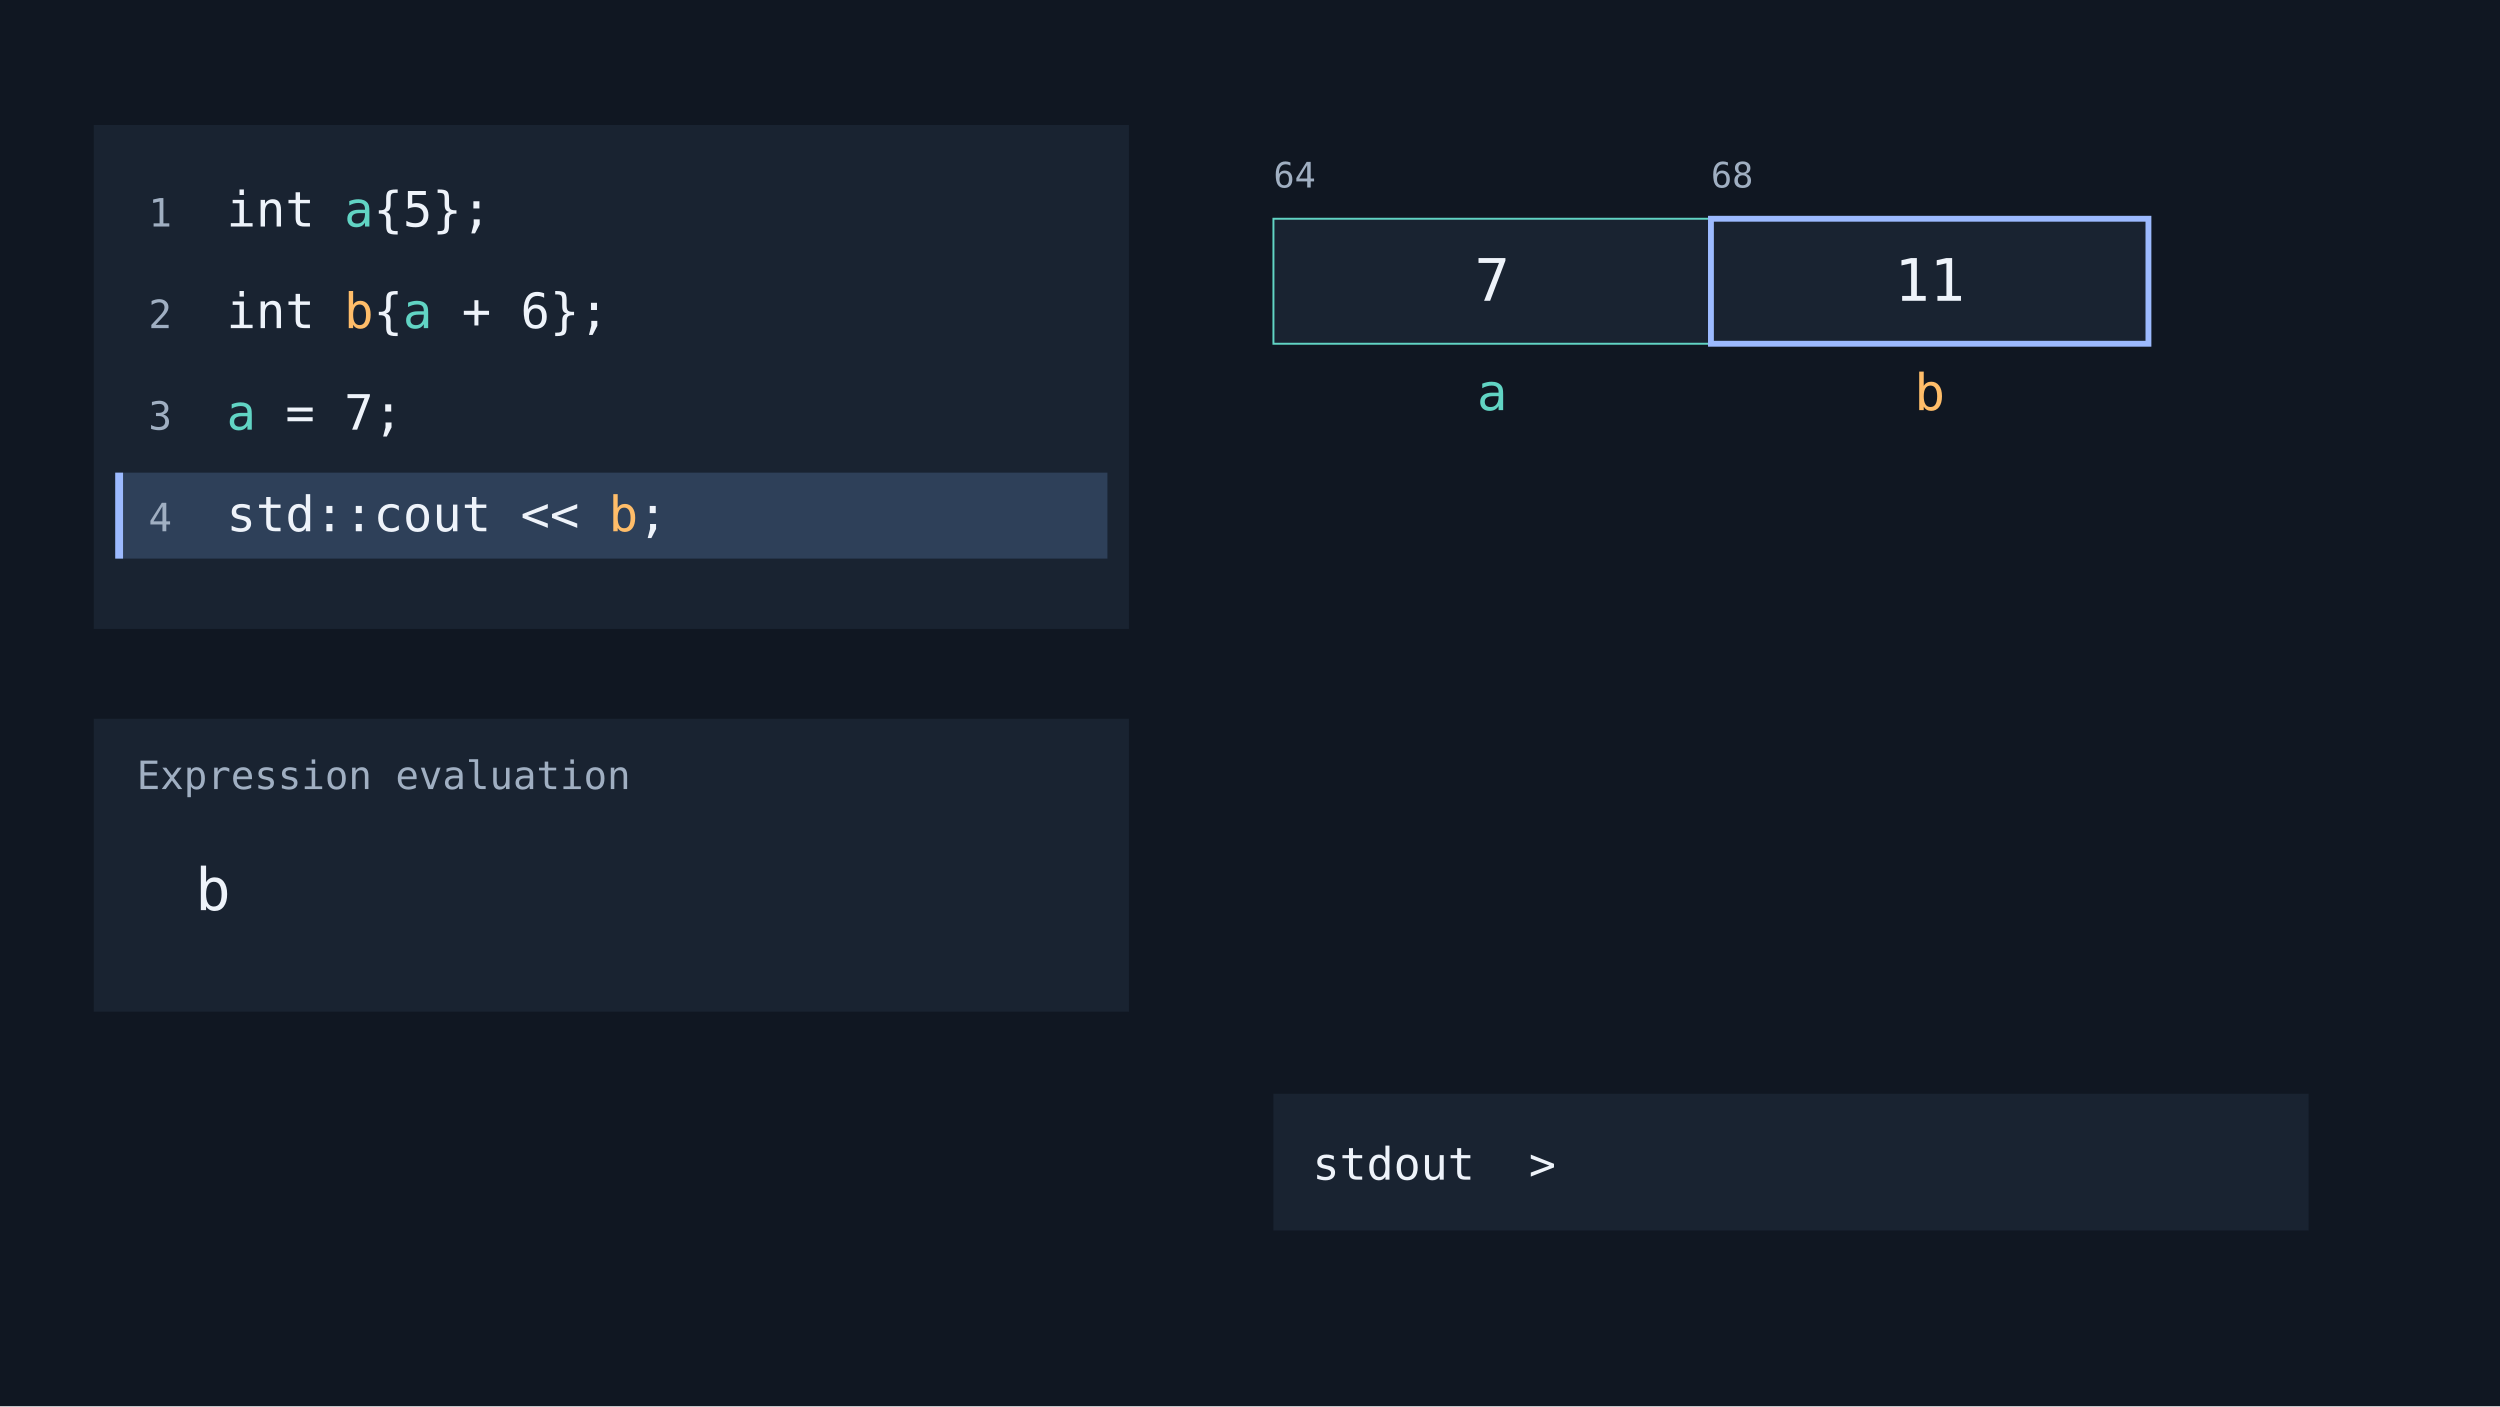
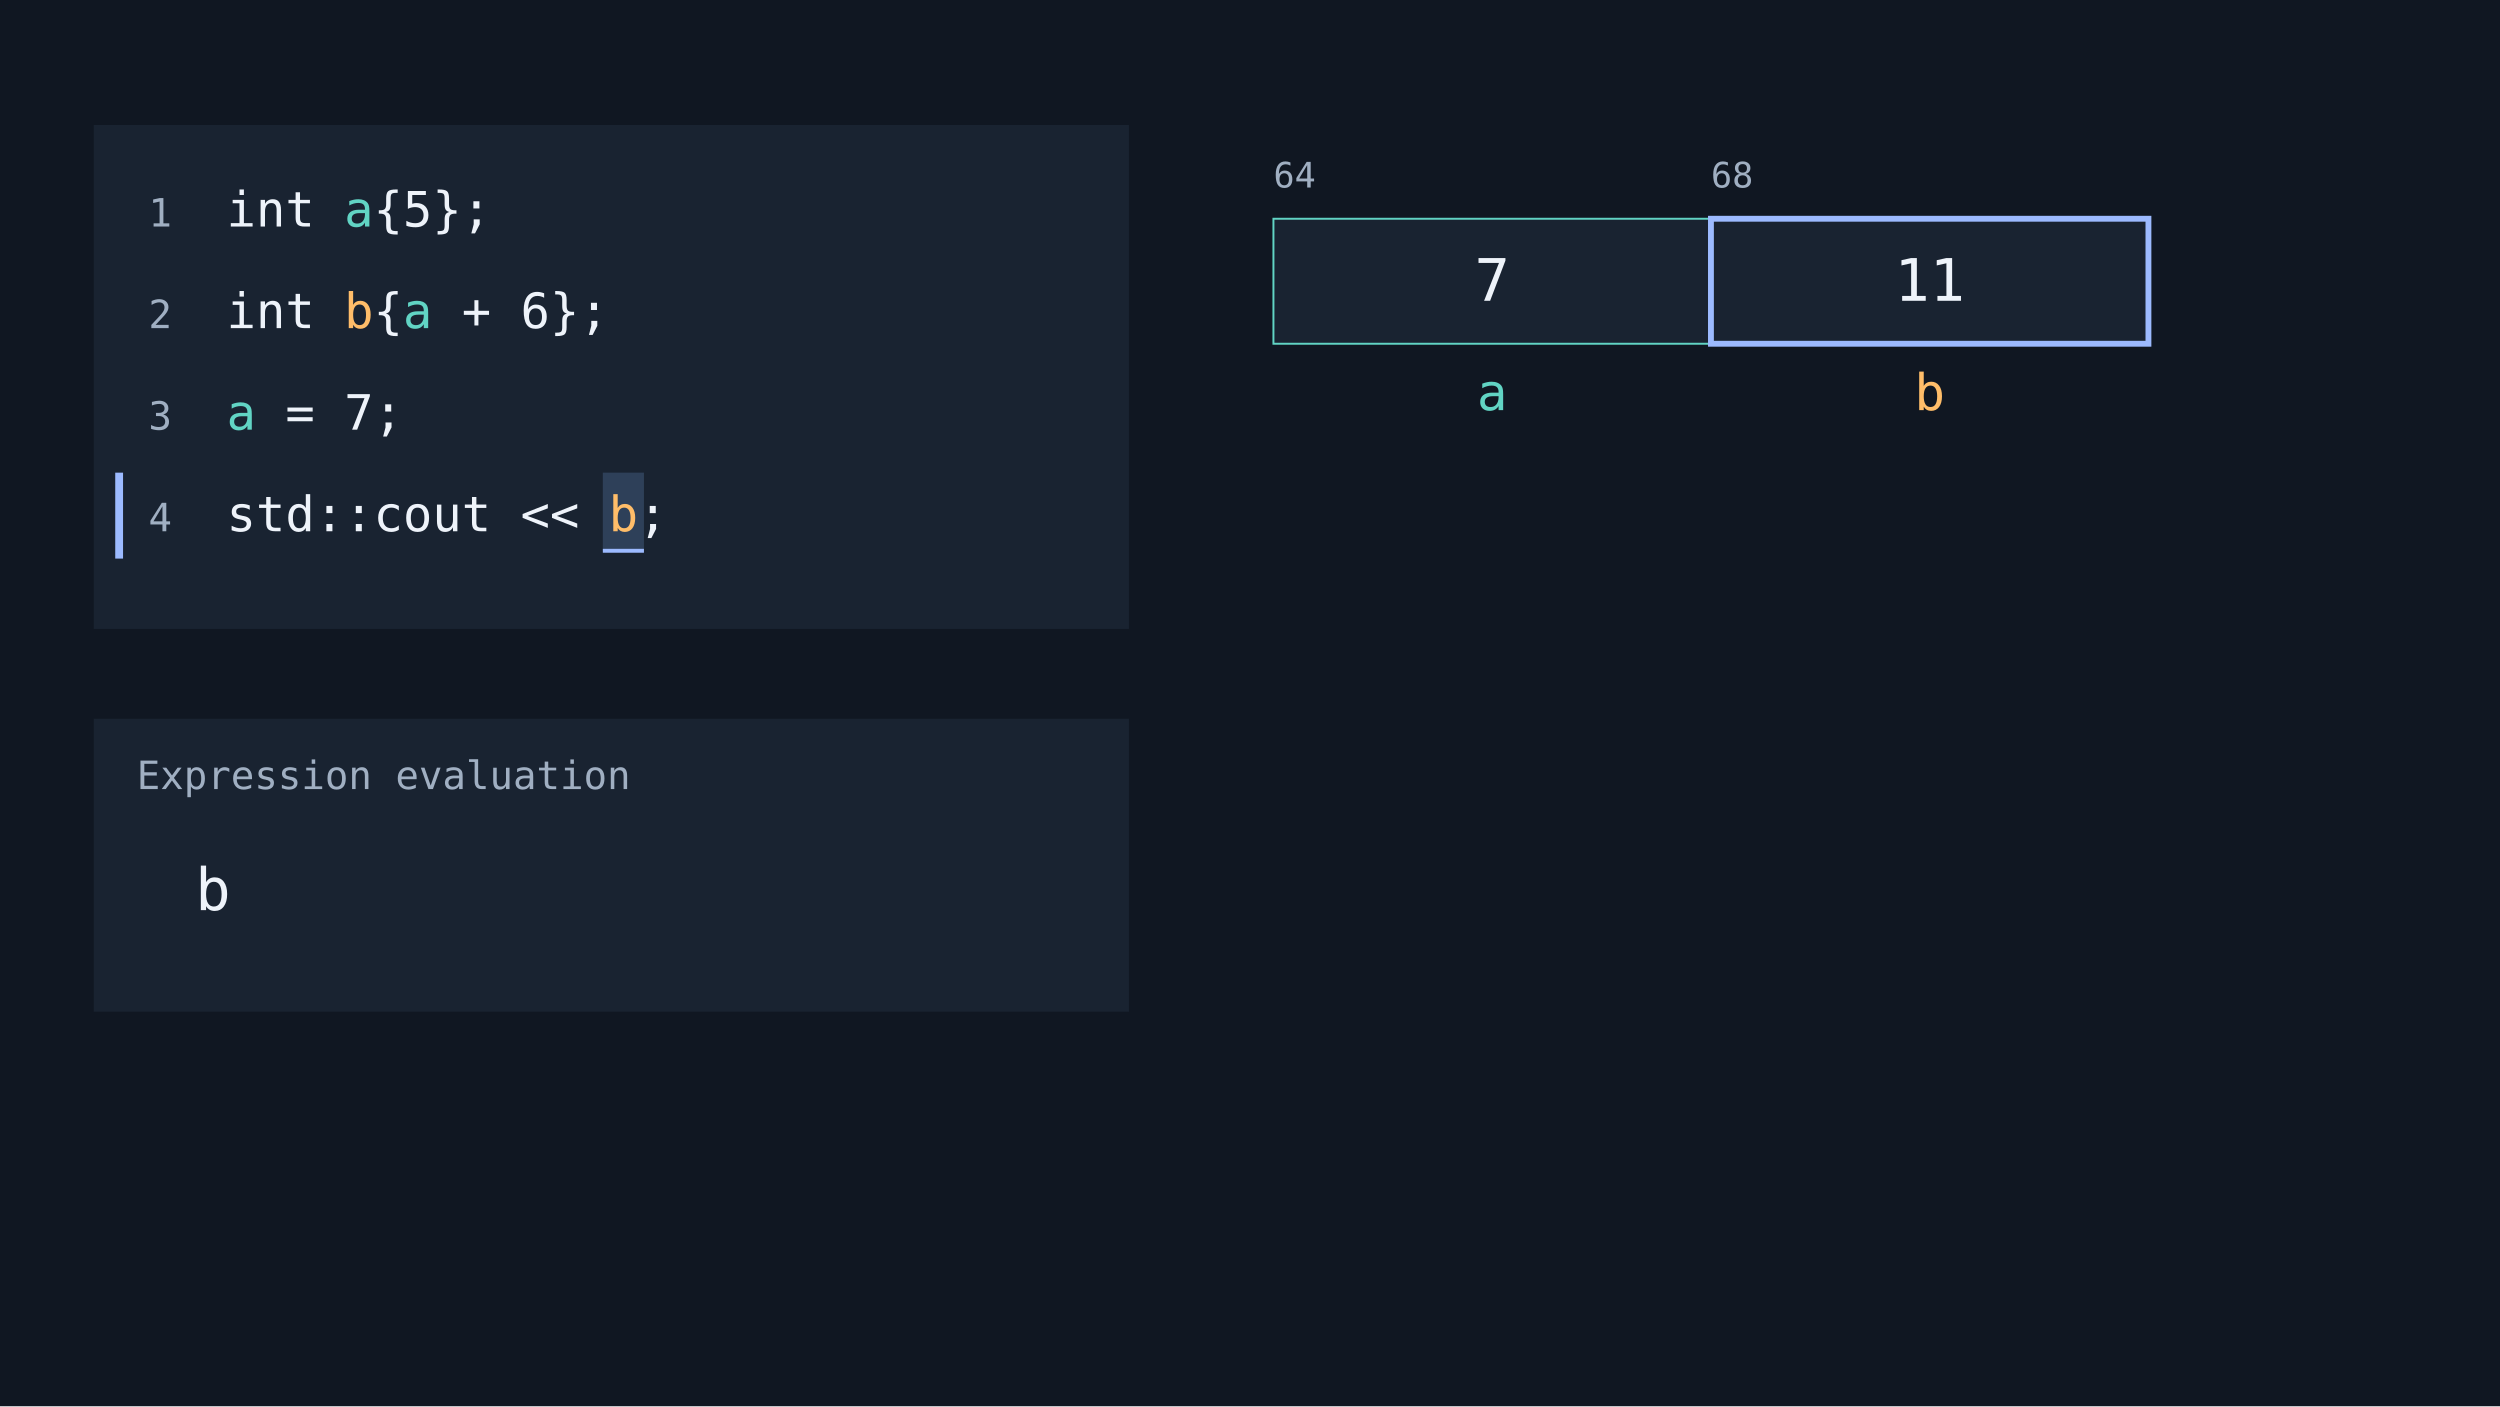
<svg xmlns="http://www.w3.org/2000/svg" viewBox="0 0 1280 720" width="1280" height="720" role="img">
  <rect x="0" y="0" width="1280" height="720" fill="#101722" stroke="none" stroke-width="1" />
  <rect x="48" y="64" width="530" height="258" fill="#192331" stroke="none" stroke-width="1" />
  <rect x="48" y="368" width="530" height="150" fill="#192331" stroke="none" stroke-width="1" />
  <text x="70" y="404" font-family="DejaVu Sans Mono,monospace" font-size="20" fill="#a0afc2" xml:space="preserve">Expression evaluation</text>
  <text x="100" y="466" font-family="DejaVu Sans Mono,monospace" font-size="30" fill="#eef3fa" xml:space="preserve">b</text>
  <text x="76" y="116" font-family="DejaVu Sans Mono,monospace" font-size="20" fill="#a0afc2" xml:space="preserve">1</text>
  <text x="116" y="116" font-family="DejaVu Sans Mono,monospace" font-size="25" fill="#eef3fa" xml:space="preserve" />
  <text x="116.0" y="116" font-family="DejaVu Sans Mono,monospace" font-size="25" fill="#eef3fa" xml:space="preserve">int</text>
  <text x="161.15" y="116" font-family="DejaVu Sans Mono,monospace" font-size="25" fill="#eef3fa" xml:space="preserve"> </text>
  <text x="176.2" y="116" font-family="DejaVu Sans Mono,monospace" font-size="25" fill="#61d4c4" xml:space="preserve">a</text>
  <text x="191.25" y="116" font-family="DejaVu Sans Mono,monospace" font-size="25" fill="#eef3fa" xml:space="preserve">{5};</text>
  <text x="76" y="168" font-family="DejaVu Sans Mono,monospace" font-size="20" fill="#a0afc2" xml:space="preserve">2</text>
  <text x="116" y="168" font-family="DejaVu Sans Mono,monospace" font-size="25" fill="#eef3fa" xml:space="preserve" />
  <text x="116.0" y="168" font-family="DejaVu Sans Mono,monospace" font-size="25" fill="#eef3fa" xml:space="preserve">int</text>
  <text x="161.15" y="168" font-family="DejaVu Sans Mono,monospace" font-size="25" fill="#eef3fa" xml:space="preserve"> </text>
  <text x="176.2" y="168" font-family="DejaVu Sans Mono,monospace" font-size="25" fill="#ffbd69" xml:space="preserve">b</text>
  <text x="191.25" y="168" font-family="DejaVu Sans Mono,monospace" font-size="25" fill="#eef3fa" xml:space="preserve">{</text>
  <text x="206.3" y="168" font-family="DejaVu Sans Mono,monospace" font-size="25" fill="#61d4c4" xml:space="preserve">a</text>
  <text x="221.35" y="168" font-family="DejaVu Sans Mono,monospace" font-size="25" fill="#eef3fa" xml:space="preserve"> + 6};</text>
  <text x="76" y="220" font-family="DejaVu Sans Mono,monospace" font-size="20" fill="#a0afc2" xml:space="preserve">3</text>
  <text x="116" y="220" font-family="DejaVu Sans Mono,monospace" font-size="25" fill="#eef3fa" xml:space="preserve" />
  <text x="116.0" y="220" font-family="DejaVu Sans Mono,monospace" font-size="25" fill="#61d4c4" xml:space="preserve">a</text>
  <text x="131.05" y="220" font-family="DejaVu Sans Mono,monospace" font-size="25" fill="#eef3fa" xml:space="preserve"> = 7;</text>
-   <rect x="59" y="242" width="508" height="44" fill="#2e4059" stroke="none" stroke-width="1" />
  <rect x="59" y="242" width="4" height="44" fill="#9cbaff" stroke="none" stroke-width="1" />
+   <rect x="308.65" y="242" width="21.05" height="40" fill="#2e4059" stroke="none" stroke-width="1" />
+   <line x1="308.65" y1="282" x2="329.7" y2="282" stroke="#9cbaff" stroke-width="2" />
  <text x="76" y="272" font-family="DejaVu Sans Mono,monospace" font-size="20" fill="#a0afc2" xml:space="preserve">4</text>
  <text x="116" y="272" font-family="DejaVu Sans Mono,monospace" font-size="25" fill="#eef3fa" xml:space="preserve" />
  <text x="116.0" y="272" font-family="DejaVu Sans Mono,monospace" font-size="25" fill="#eef3fa" xml:space="preserve">std</text>
  <text x="161.15" y="272" font-family="DejaVu Sans Mono,monospace" font-size="25" fill="#eef3fa" xml:space="preserve">::</text>
  <text x="191.25" y="272" font-family="DejaVu Sans Mono,monospace" font-size="25" fill="#eef3fa" xml:space="preserve">cout</text>
  <text x="251.45" y="272" font-family="DejaVu Sans Mono,monospace" font-size="25" fill="#eef3fa" xml:space="preserve"> &lt;&lt; </text>
  <text x="311.65" y="272" font-family="DejaVu Sans Mono,monospace" font-size="25" fill="#ffbd69" xml:space="preserve">b</text>
  <text x="326.7" y="272" font-family="DejaVu Sans Mono,monospace" font-size="25" fill="#eef3fa" xml:space="preserve">;</text>
  <text x="652" y="96" font-family="DejaVu Sans Mono,monospace" font-size="18" fill="#a0afc2" xml:space="preserve">64</text>
  <text x="756.174" y="210" font-family="DejaVu Sans Mono,monospace" font-size="26" fill="#61d4c4" xml:space="preserve">a</text>
  <rect x="652" y="112" width="224.0" height="64" fill="#192331" stroke="#61d4c4" stroke-width="1" />
  <text x="754.97" y="154" font-family="DejaVu Sans Mono,monospace" font-size="30" fill="#eef3fa" xml:space="preserve">7</text>
  <text x="876.0" y="96" font-family="DejaVu Sans Mono,monospace" font-size="18" fill="#a0afc2" xml:space="preserve">68</text>
  <text x="980.174" y="210" font-family="DejaVu Sans Mono,monospace" font-size="26" fill="#ffbd69" xml:space="preserve">b</text>
  <rect x="876.0" y="112" width="224.0" height="64" fill="#192331" stroke="#9cbaff" stroke-width="3" />
  <text x="969.94" y="154" font-family="DejaVu Sans Mono,monospace" font-size="30" fill="#eef3fa" xml:space="preserve">11</text>
-   <rect x="652" y="560" width="530" height="70" fill="#192331" stroke="none" stroke-width="1" />
-   <text x="672" y="604" font-family="DejaVu Sans Mono,monospace" font-size="23" fill="#eef3fa" xml:space="preserve">stdout  &gt; </text>
</svg>
